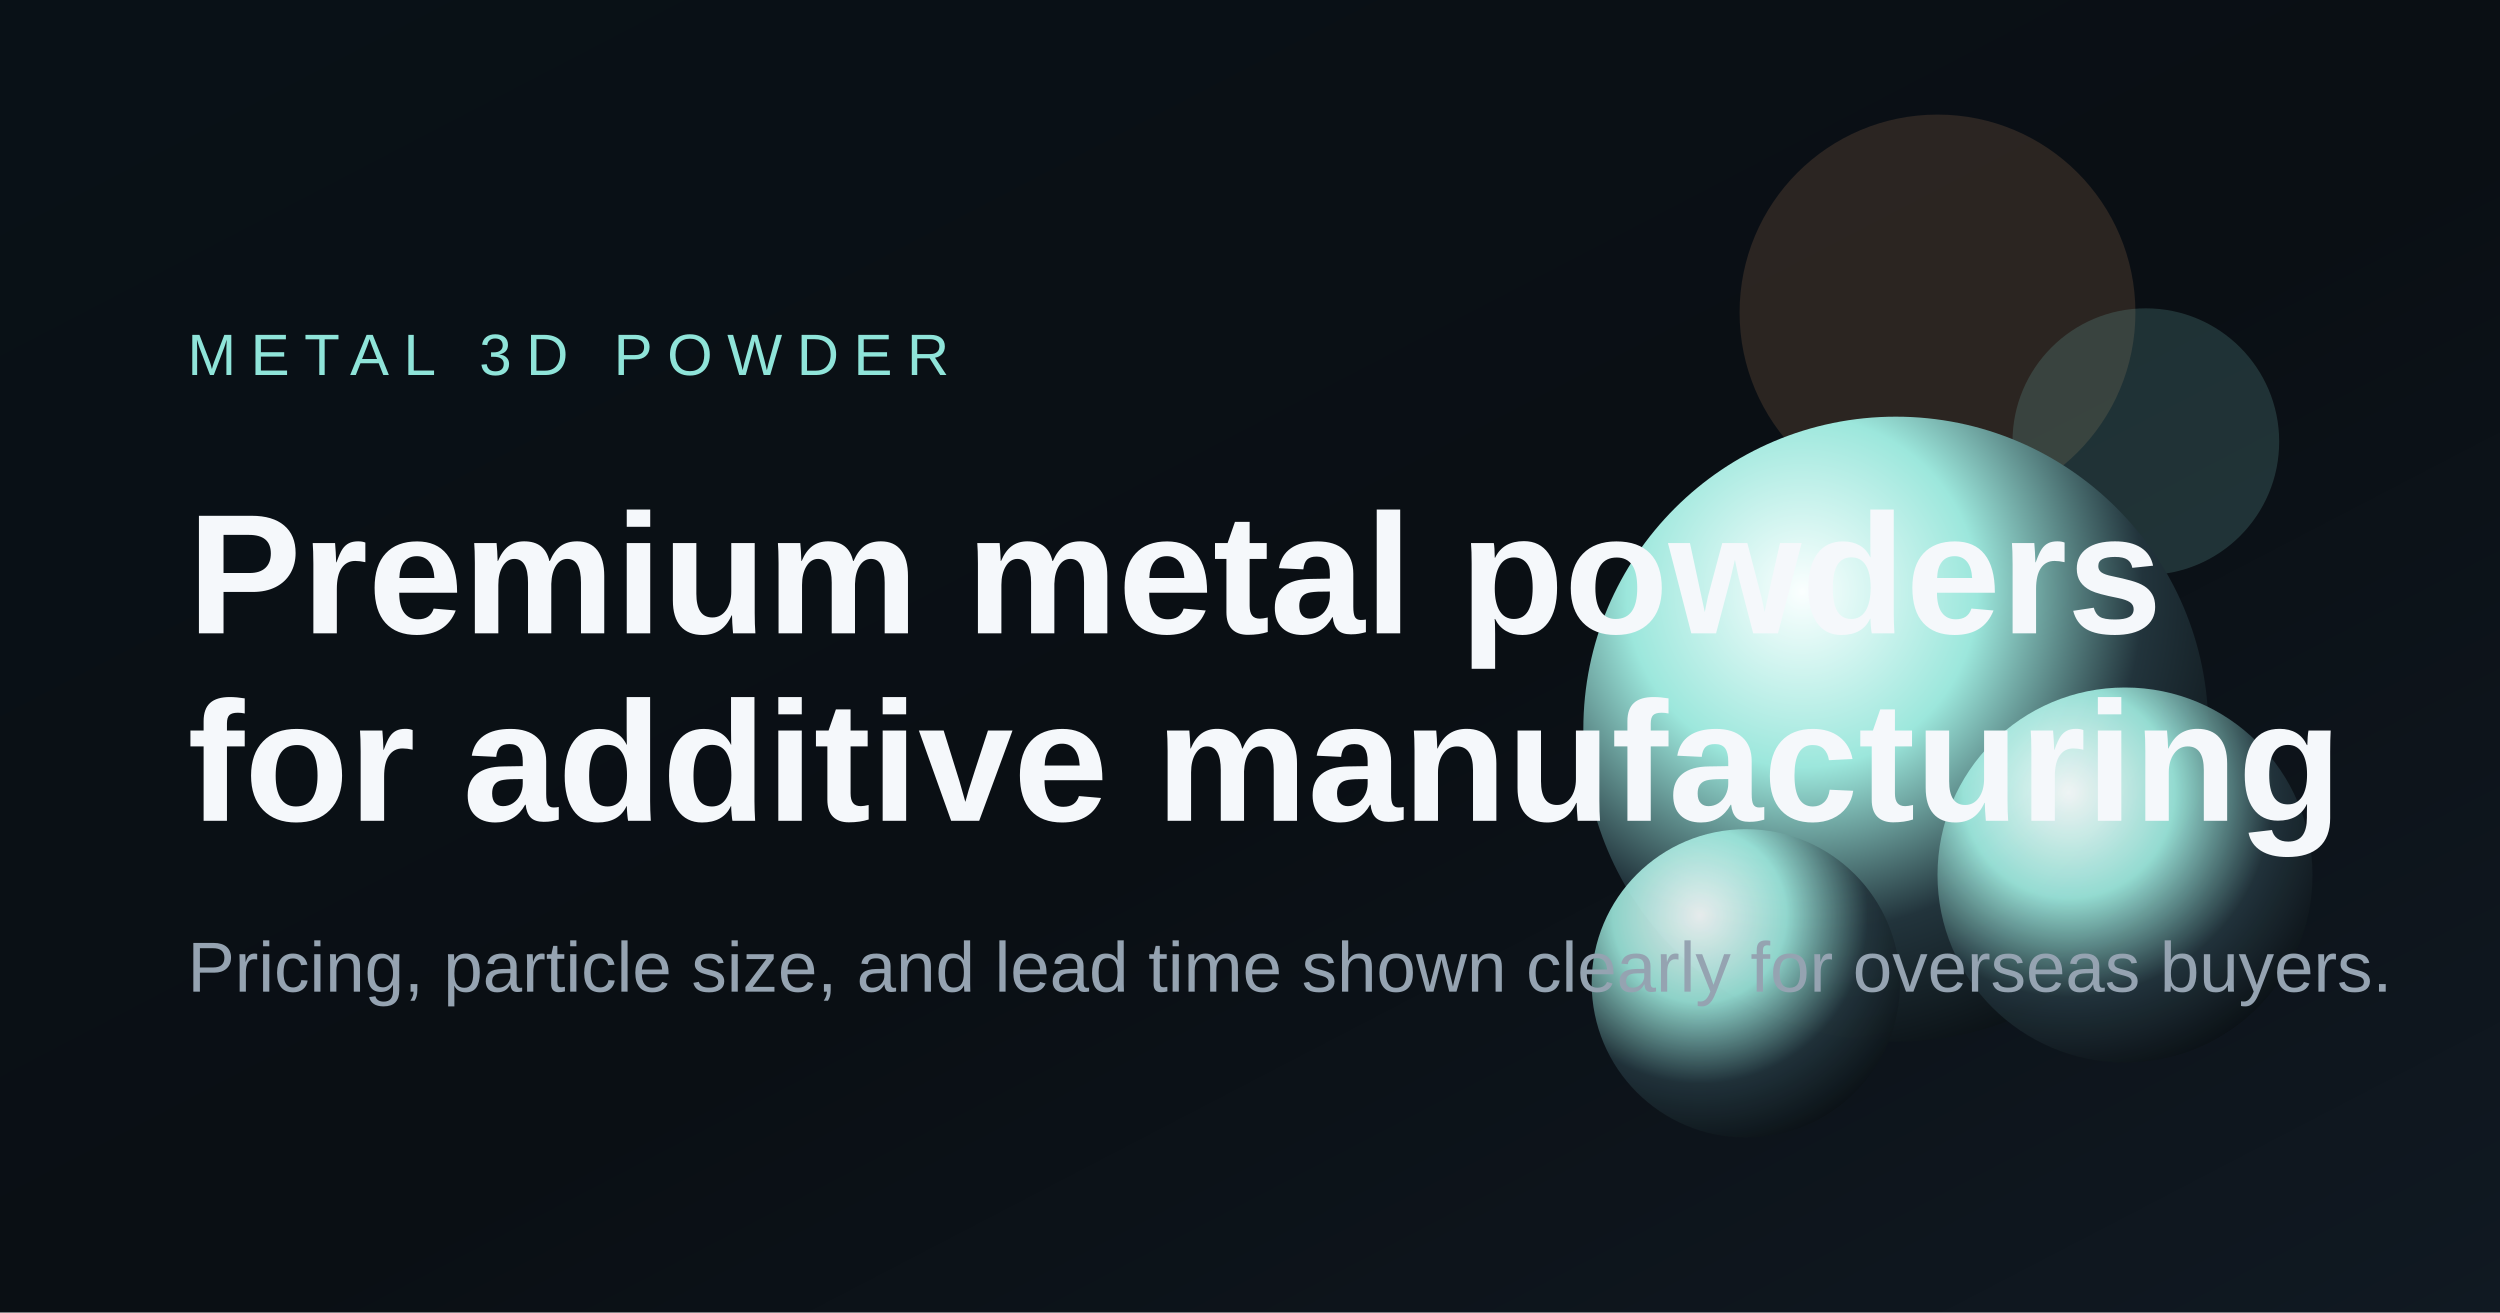
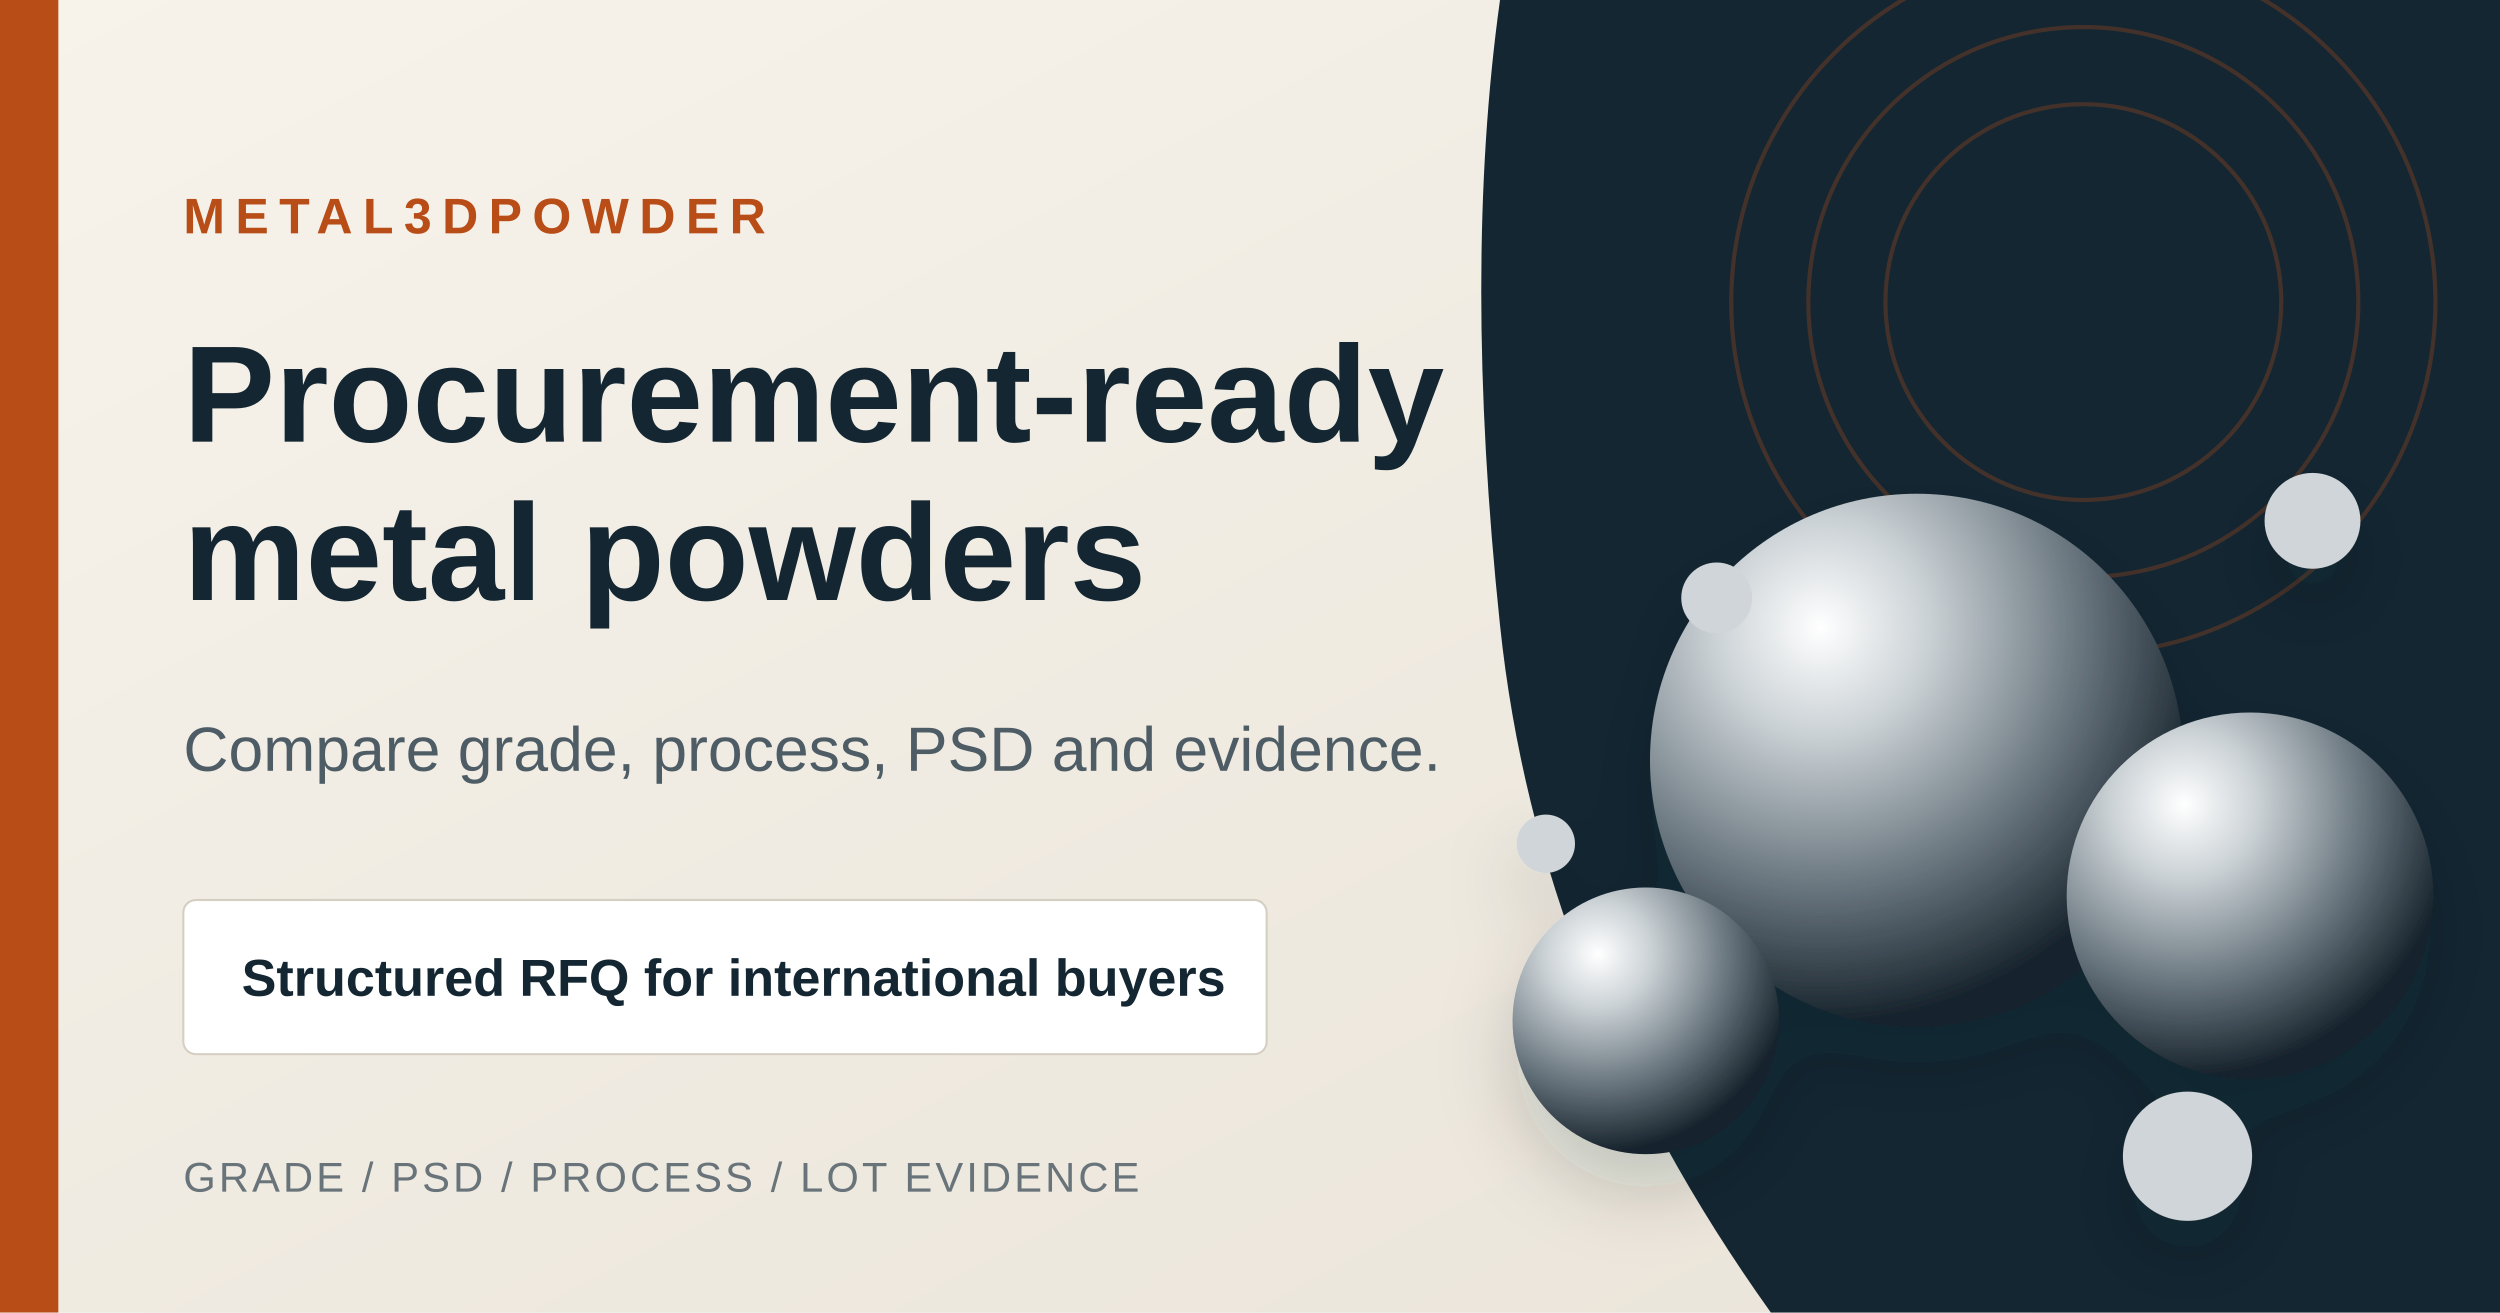
<svg xmlns="http://www.w3.org/2000/svg" viewBox="0 0 1200 630">
  <defs>
-     <linearGradient id="bg" x1="0%" y1="0%" x2="100%" y2="100%">
-       <stop offset="0%" stop-color="#091117" />
-       <stop offset="55%" stop-color="#0a0f14" />
-       <stop offset="100%" stop-color="#101922" />
+     <linearGradient id="paper" x1="0" y1="0" x2="1" y2="1">
+       <stop offset="0" stop-color="#f7f3eb" />
+       <stop offset="1" stop-color="#e9e3d8" />
    </linearGradient>
-     <radialGradient id="powder" cx="35%" cy="28%" r="78%">
-       <stop offset="0%" stop-color="#fbffff" />
-       <stop offset="36%" stop-color="#9ce7dc" />
-       <stop offset="70%" stop-color="#22343c" />
-       <stop offset="100%" stop-color="#0a1014" />
+     <radialGradient id="powder" cx="32%" cy="25%" r="74%">
+       <stop offset="0" stop-color="#ffffff" />
+       <stop offset=".28" stop-color="#c9d0d4" />
+       <stop offset=".68" stop-color="#64717a" />
+       <stop offset="1" stop-color="#18242d" />
    </radialGradient>
+     <filter id="shadow" x="-30%" y="-30%" width="160%" height="160%">
+       <feDropShadow dx="0" dy="18" stdDeviation="18" flood-color="#15232d" flood-opacity=".18" />
+     </filter>
  </defs>
-   <rect width="1200" height="630" fill="url(#bg)" />
-   <g opacity=".75">
-     <circle cx="930" cy="150" r="95" fill="#ffb177" opacity=".18" />
-     <circle cx="1030" cy="212" r="64" fill="#8fe4d9" opacity=".22" />
+   <rect width="1200" height="630" fill="url(#paper)" />
+   <rect width="28" height="630" fill="#b84d18" />
+   <path d="M720 0h480v630H850c-75-105-118-215-130-330C708 186 708 86 720 0Z" fill="#132632" />
+   <g opacity=".3" fill="none" stroke="#b84d18" stroke-width="2">
+     <circle cx="1000" cy="145" r="95" />
+     <circle cx="1000" cy="145" r="132" />
+     <circle cx="1000" cy="145" r="169" />
  </g>
-   <g>
-     <circle cx="910" cy="350" r="150" fill="url(#powder)" />
-     <circle cx="1020" cy="420" r="90" fill="url(#powder)" opacity=".94" />
-     <circle cx="838" cy="472" r="74" fill="url(#powder)" opacity=".9" />
+   <g filter="url(#shadow)">
+     <circle cx="920" cy="365" r="128" fill="url(#powder)" />
+     <circle cx="1080" cy="430" r="88" fill="url(#powder)" />
+     <circle cx="790" cy="490" r="64" fill="url(#powder)" />
+     <g fill="#cfd5d8">
+       <circle cx="1110" cy="250" r="23" />
+       <circle cx="824" cy="287" r="17" />
+       <circle cx="1050" cy="555" r="31" />
+       <circle cx="742" cy="405" r="14" />
+     </g>
  </g>
-   <text x="90" y="180" fill="#8fe4d9" font-family="Space Grotesk, Arial, sans-serif" font-size="28" letter-spacing="7">METAL 3D POWDER</text>
-   <text x="90" y="304" fill="#f5f8fb" font-family="Space Grotesk, Arial, sans-serif" font-size="82" font-weight="700">
-     Premium metal powders
-   </text>
-   <text x="90" y="394" fill="#f5f8fb" font-family="Space Grotesk, Arial, sans-serif" font-size="82" font-weight="700">
-     for additive manufacturing
-   </text>
-   <text x="90" y="476" fill="#95a3b1" font-family="Space Grotesk, Arial, sans-serif" font-size="34">
-     Pricing, particle size, and lead time shown clearly for overseas buyers.
-   </text>
+   <text x="88" y="112" fill="#b84d18" font-family="Arial, sans-serif" font-size="24" font-weight="700" letter-spacing="5">METAL3DPOWDER</text>
+   <text x="88" y="212" fill="#132632" font-family="Arial, sans-serif" font-size="66" font-weight="700">Procurement-ready</text>
+   <text x="88" y="288" fill="#132632" font-family="Arial, sans-serif" font-size="66" font-weight="700">metal powders</text>
+   <text x="88" y="370" fill="#4e5c65" font-family="Arial, sans-serif" font-size="30">Compare grade, process, PSD and evidence.</text>
+   <g transform="translate(88 432)">
+     <rect width="520" height="74" rx="6" fill="#ffffff" stroke="#d5cec2" />
+     <text x="28" y="46" fill="#132632" font-family="Arial, sans-serif" font-size="25" font-weight="700">Structured RFQ for international buyers</text>
+   </g>
+   <text x="88" y="572" fill="#69747a" font-family="Arial, sans-serif" font-size="20" letter-spacing="1.5">GRADE  /  PSD  /  PROCESS  /  LOT EVIDENCE</text>
</svg>
